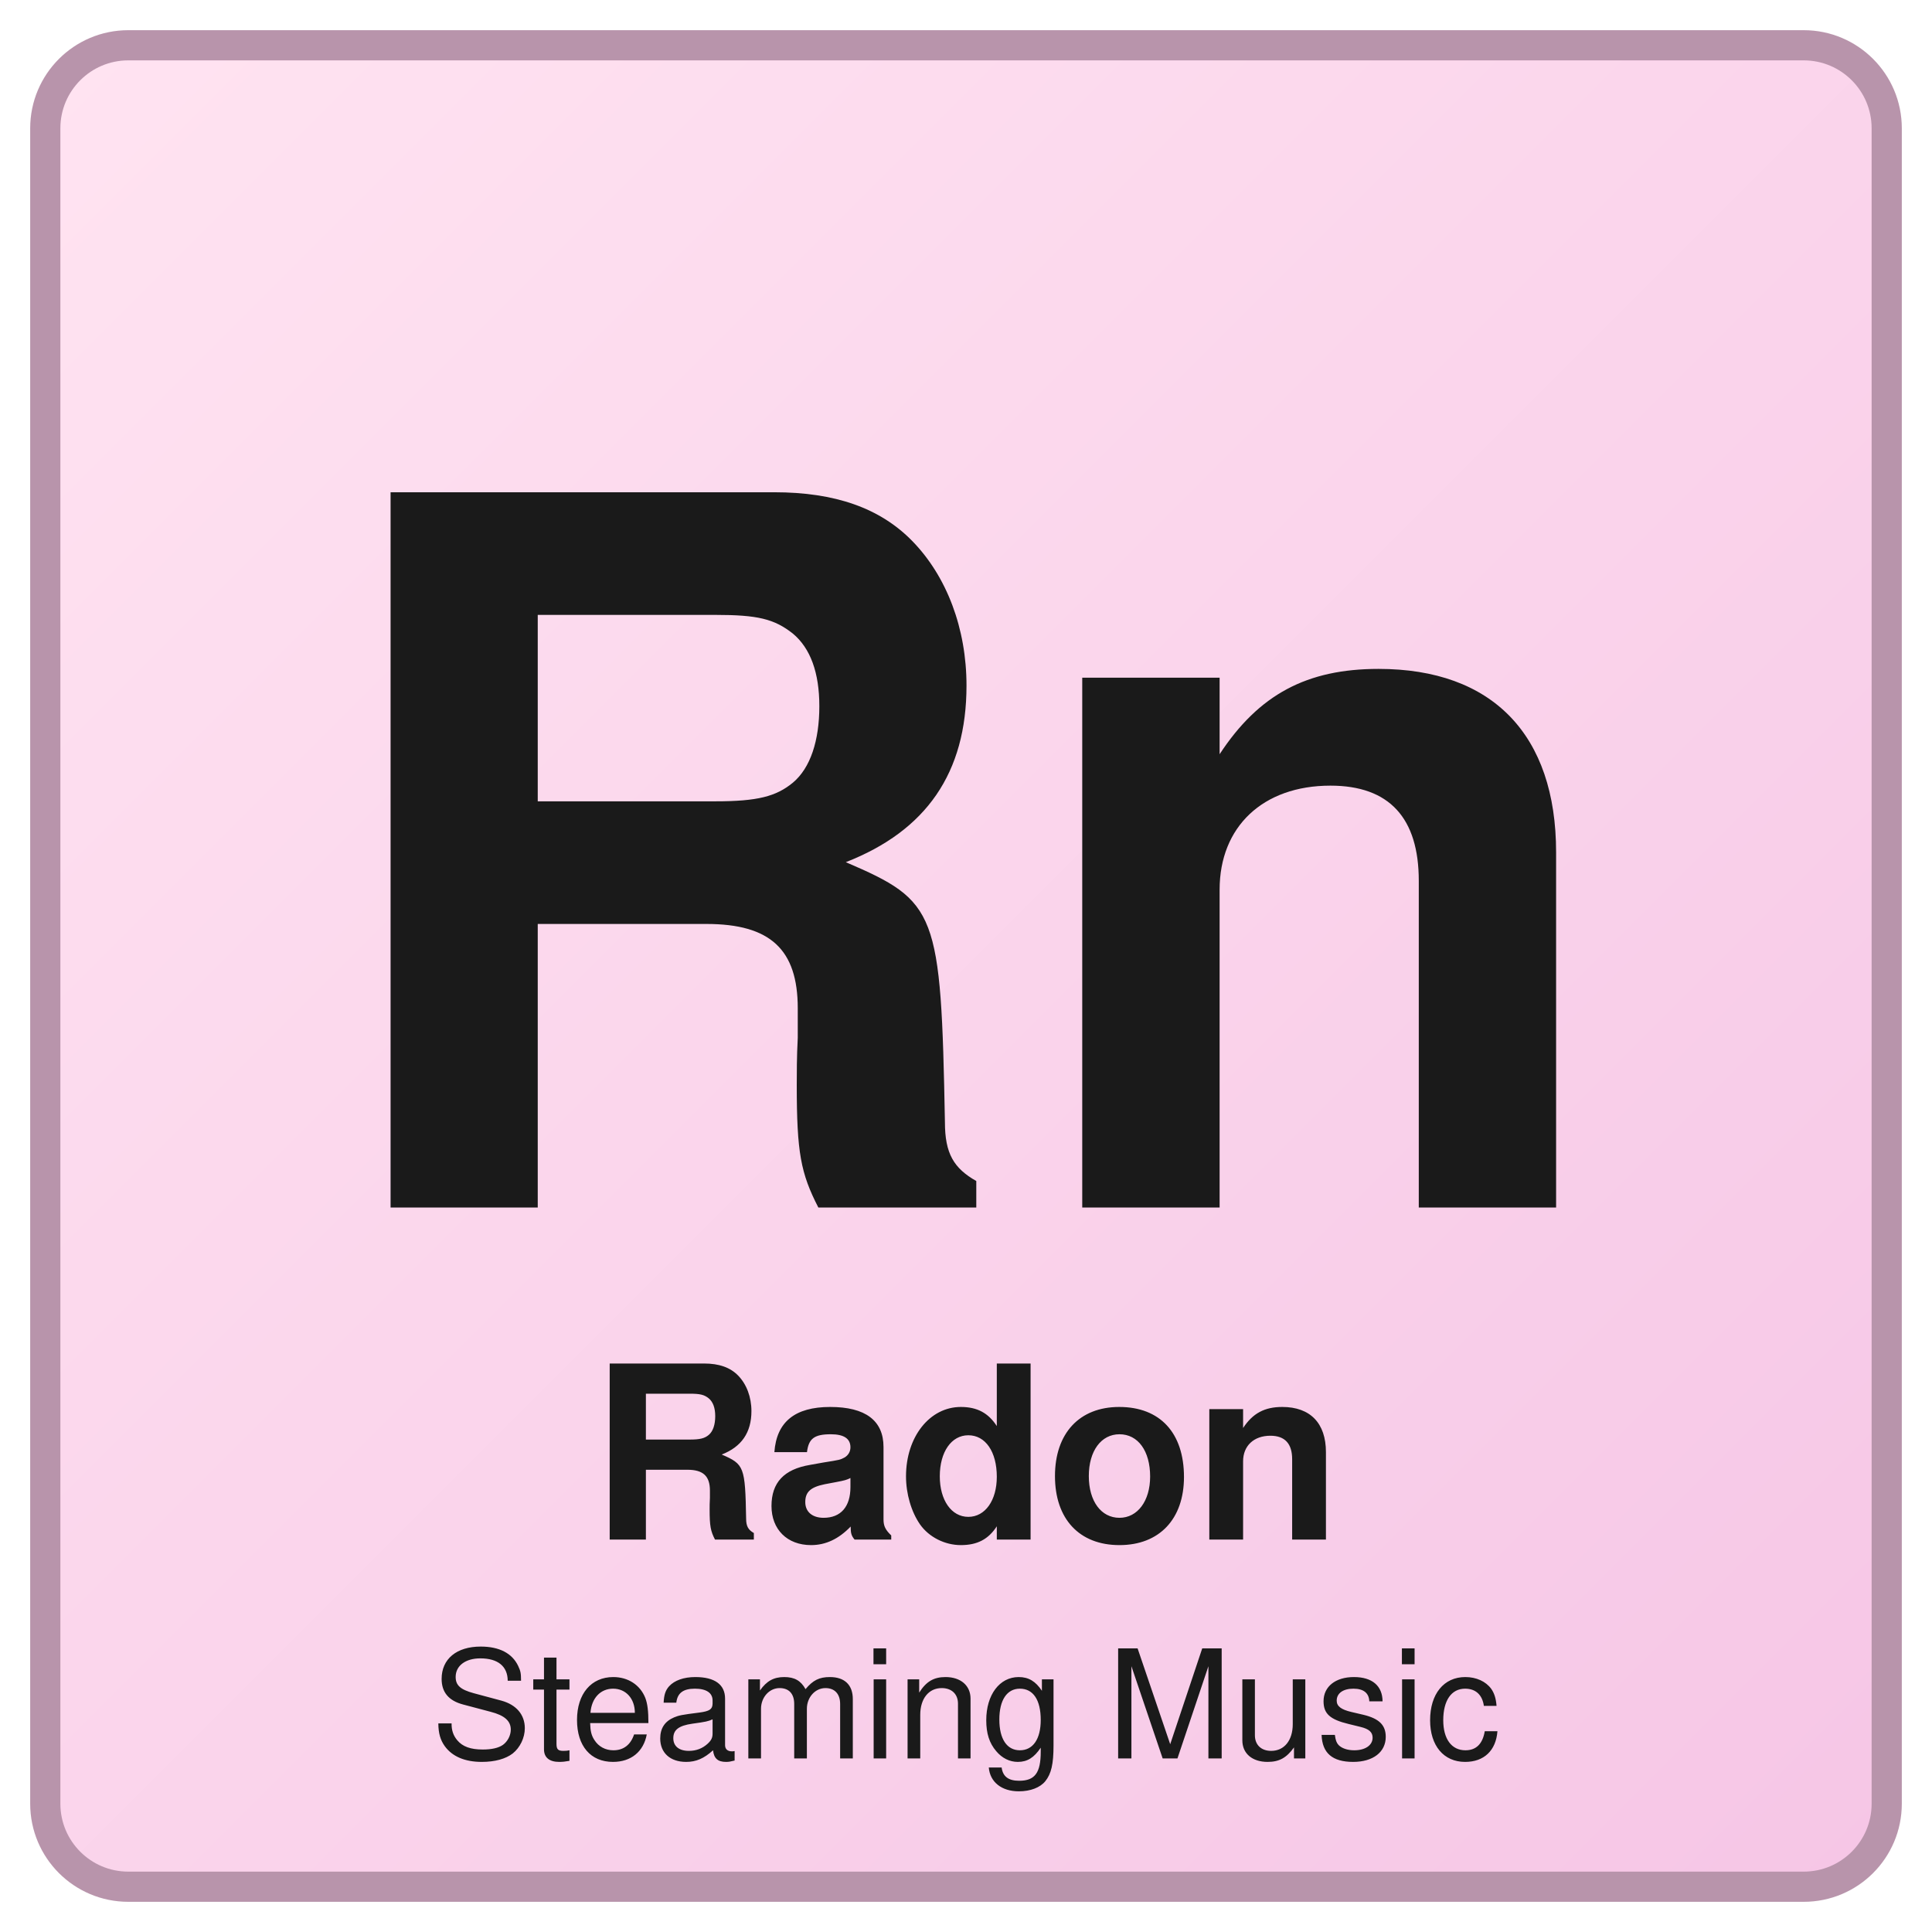
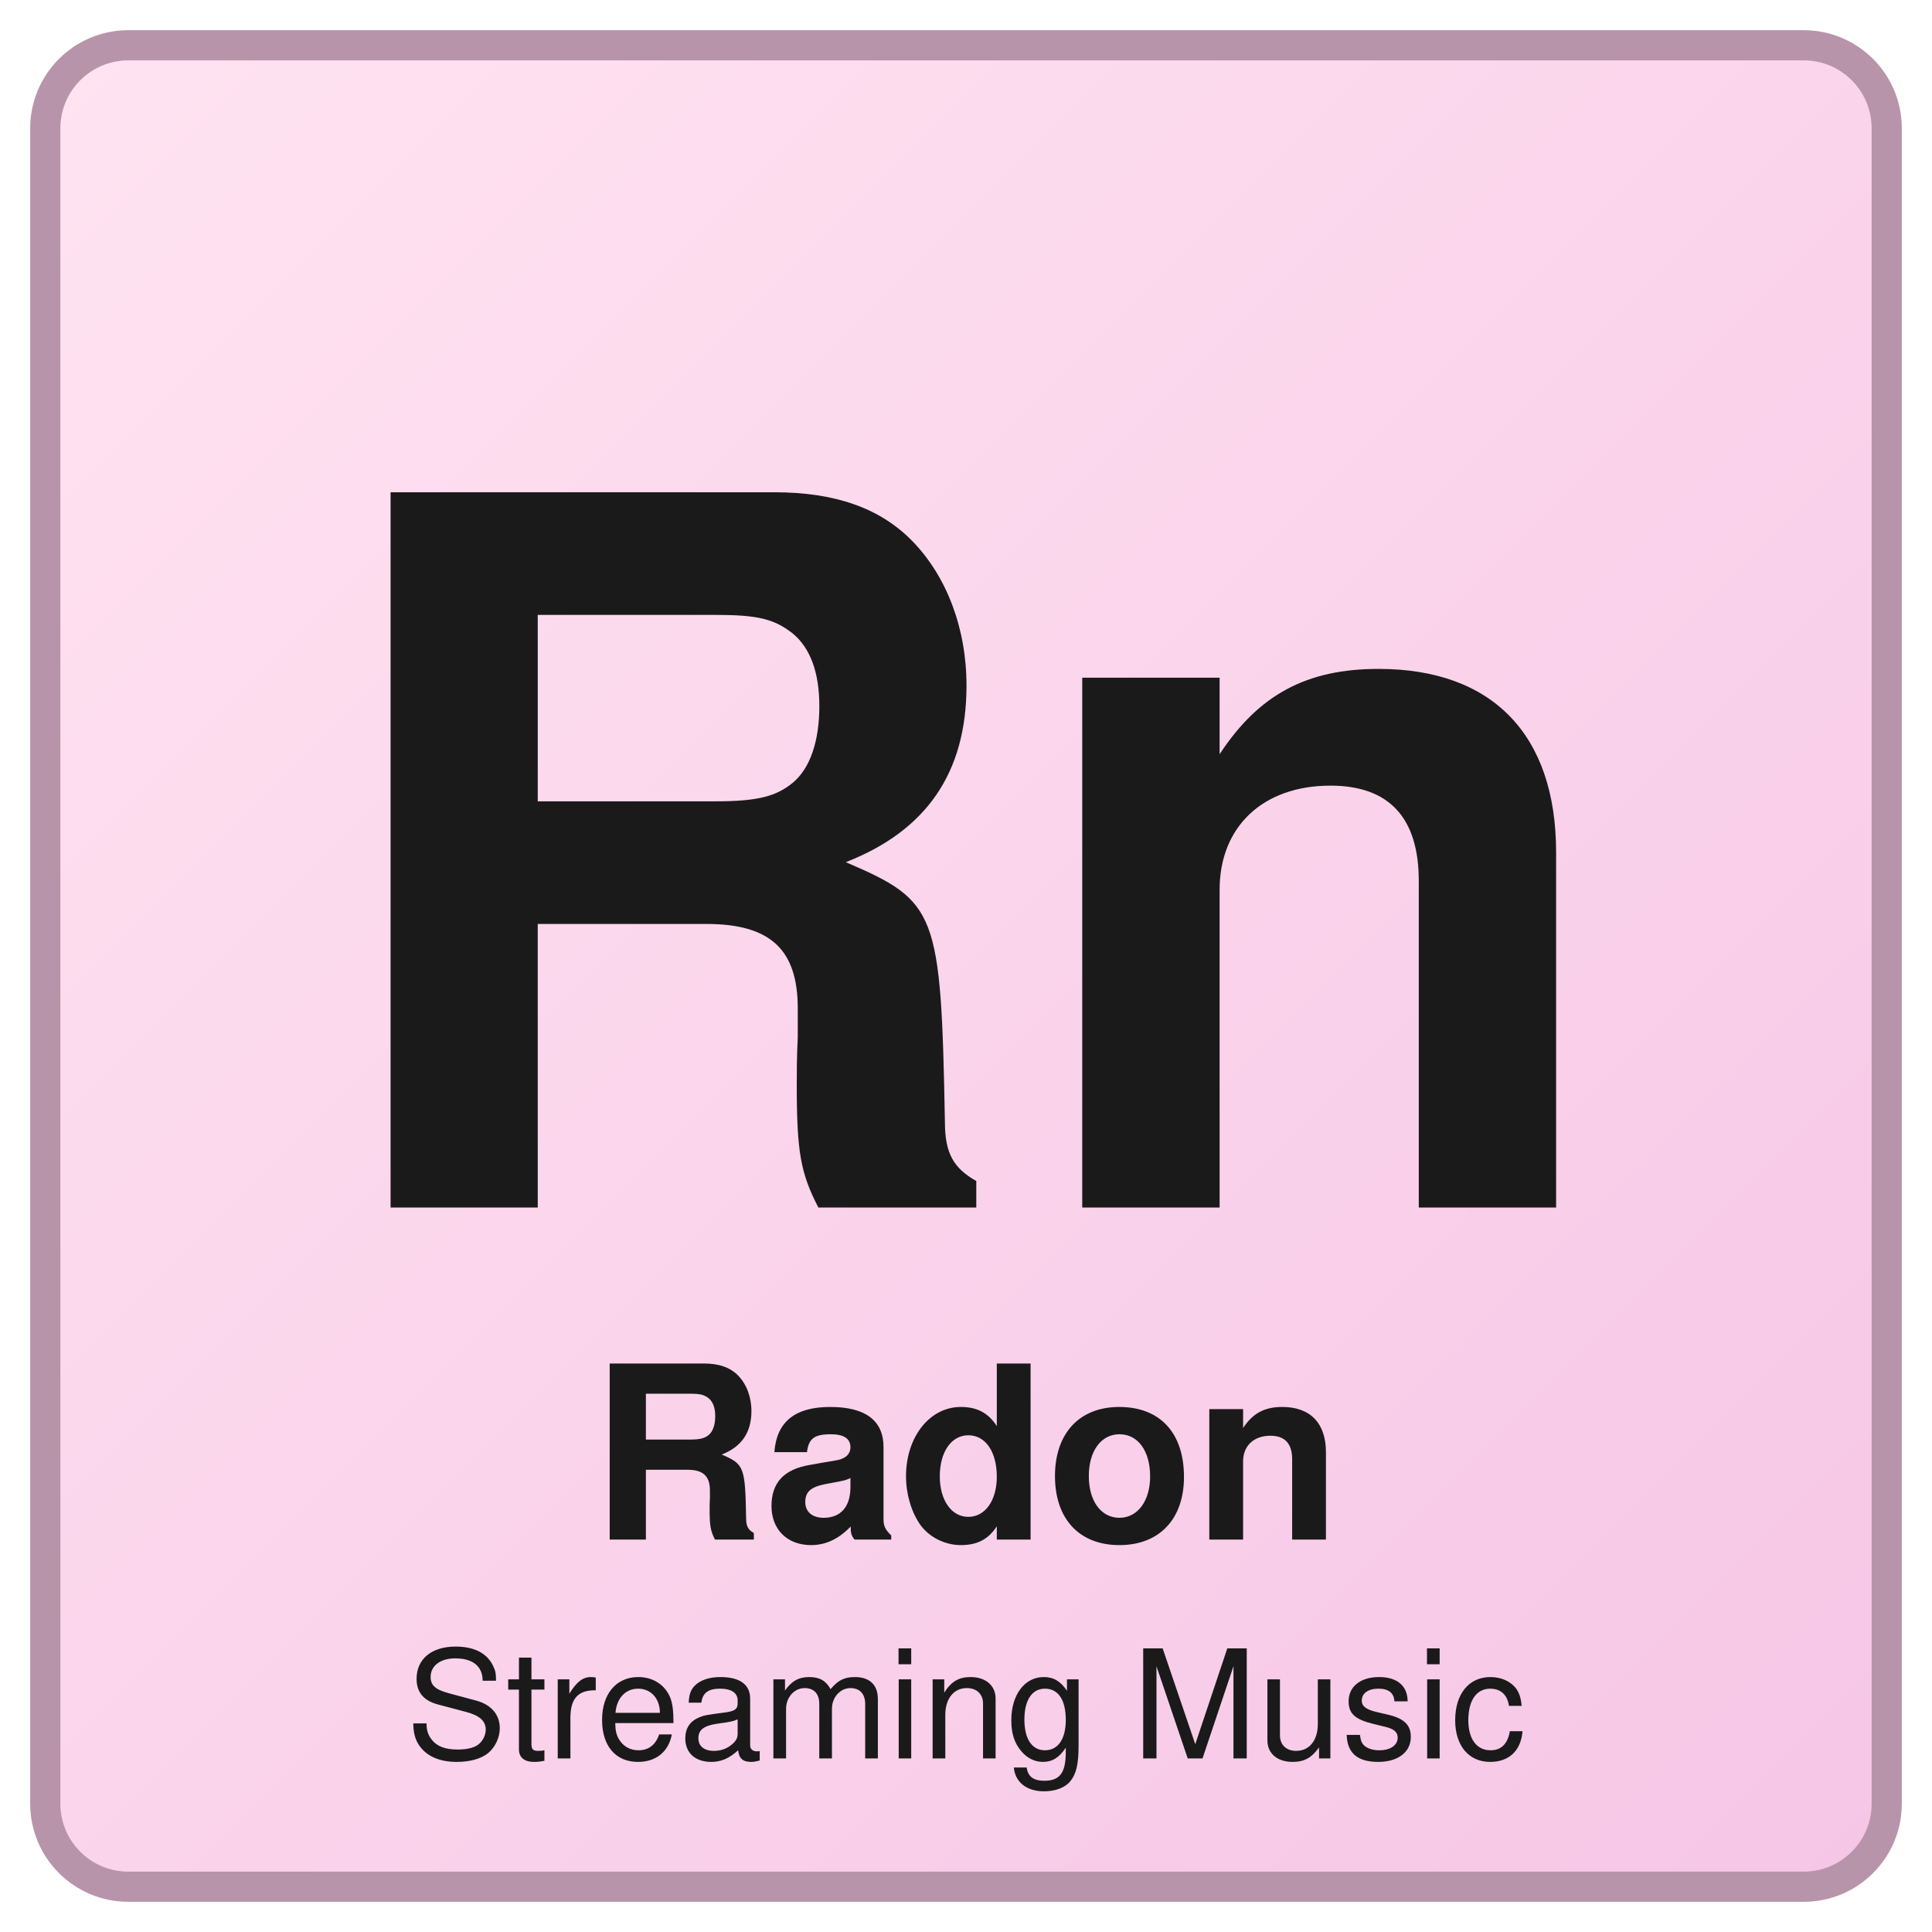
<svg xmlns="http://www.w3.org/2000/svg" width="512" height="512" viewBox="0 0 512 512">
  <defs>
    <linearGradient id="bg" x1="0" y1="0" x2="1" y2="1">
      <stop offset="0" stop-color="#ffe3f1" />
      <stop offset="1" stop-color="#f6c6e6" />
    </linearGradient>
  </defs>
  <rect x="12" y="12" width="488" height="488" rx="22" fill="url(#bg)" stroke="#b894ab" stroke-width="8" />
  <g font-family="Helvetica Neue, Helvetica, Arial, sans-serif" fill="#1a1a1a" text-anchor="middle">
    <text x="256" y="320" font-size="260" font-weight="600">Rn</text>
    <text x="256" y="408" font-size="64" font-weight="600">Radon</text>
-     <text x="256" y="466" font-size="40">Steaming Music</text>
+     <text x="256" y="466" font-size="40">Streaming Music</text>
  </g>
</svg>
